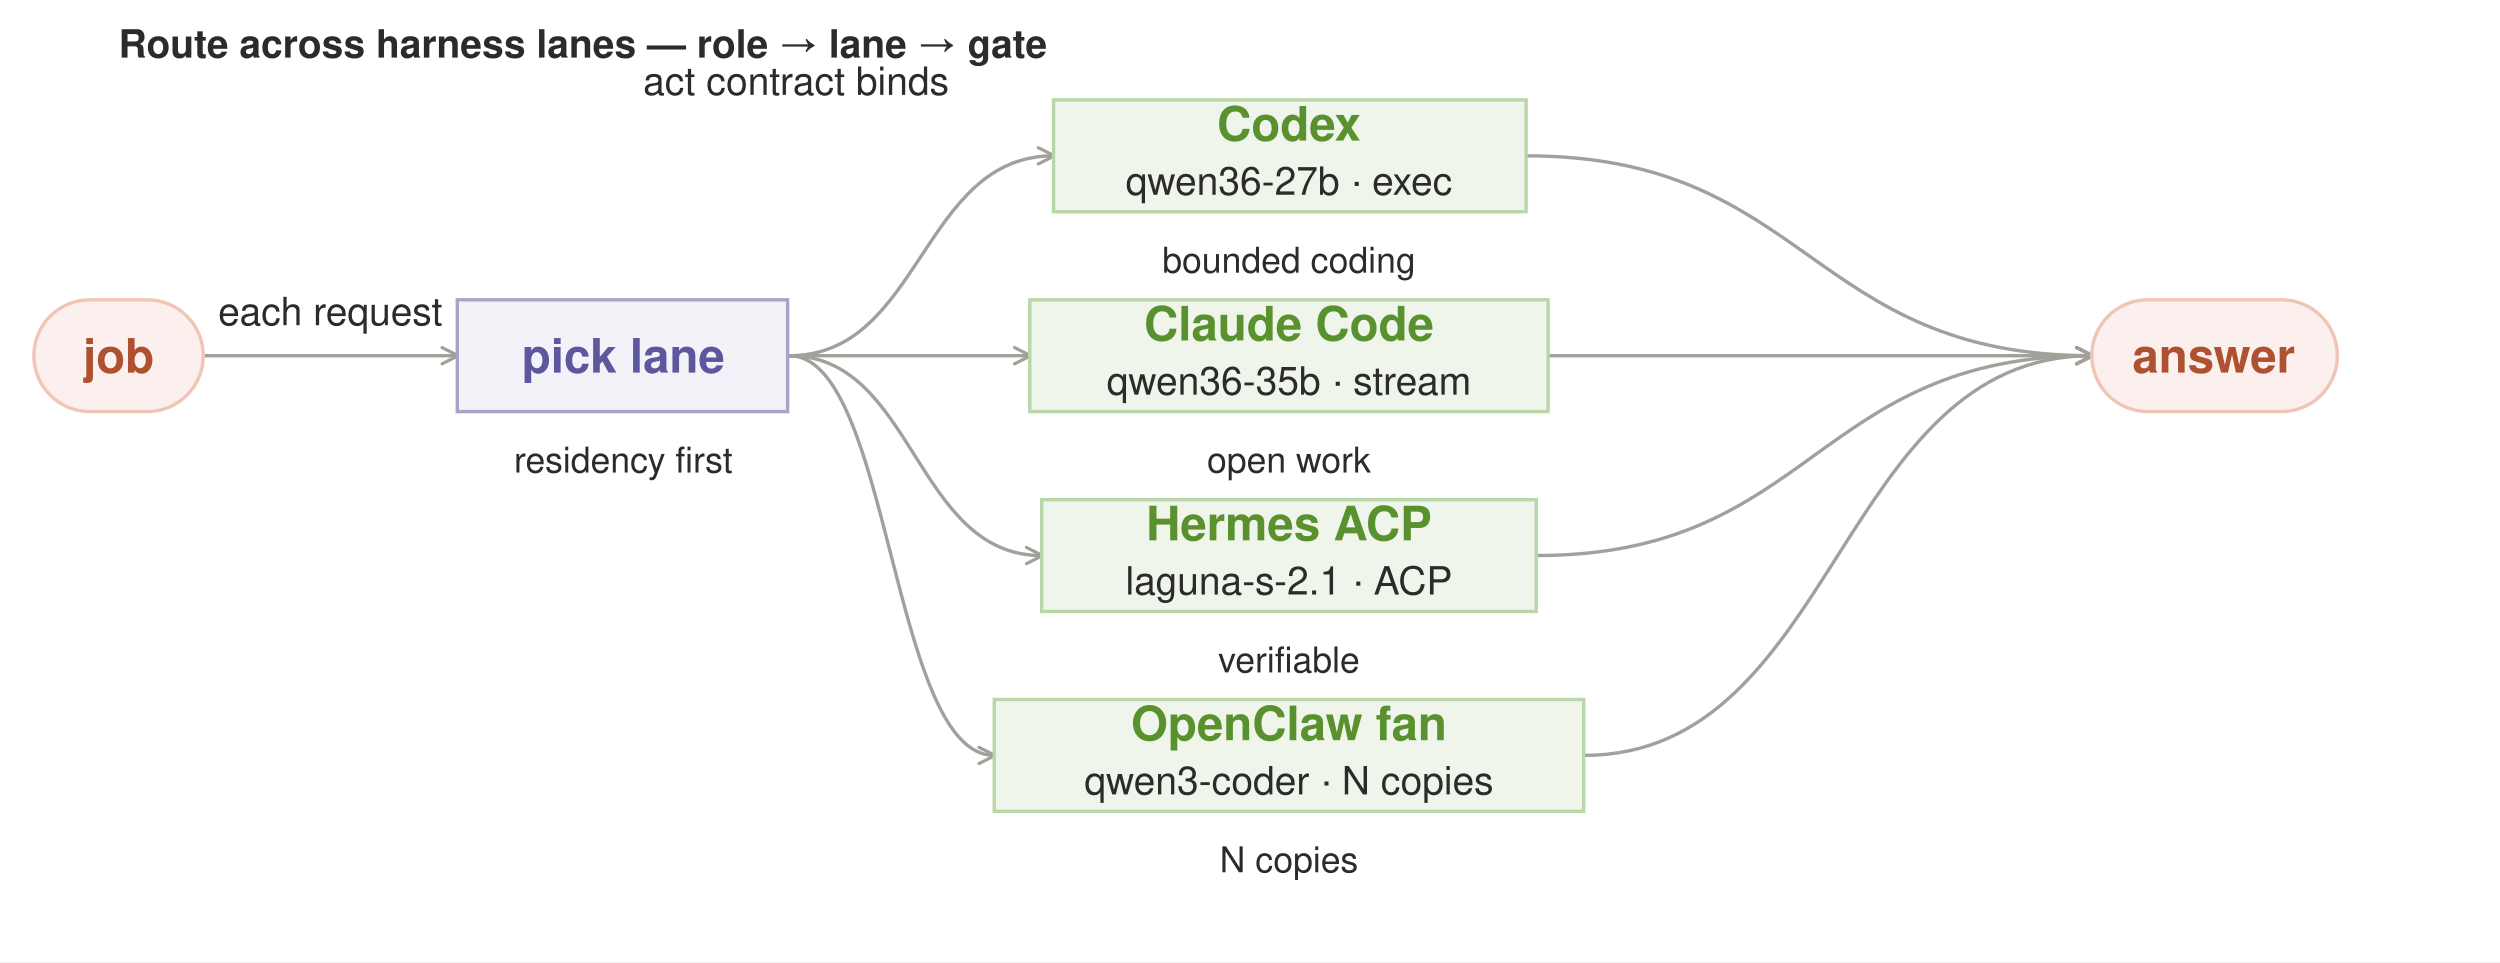
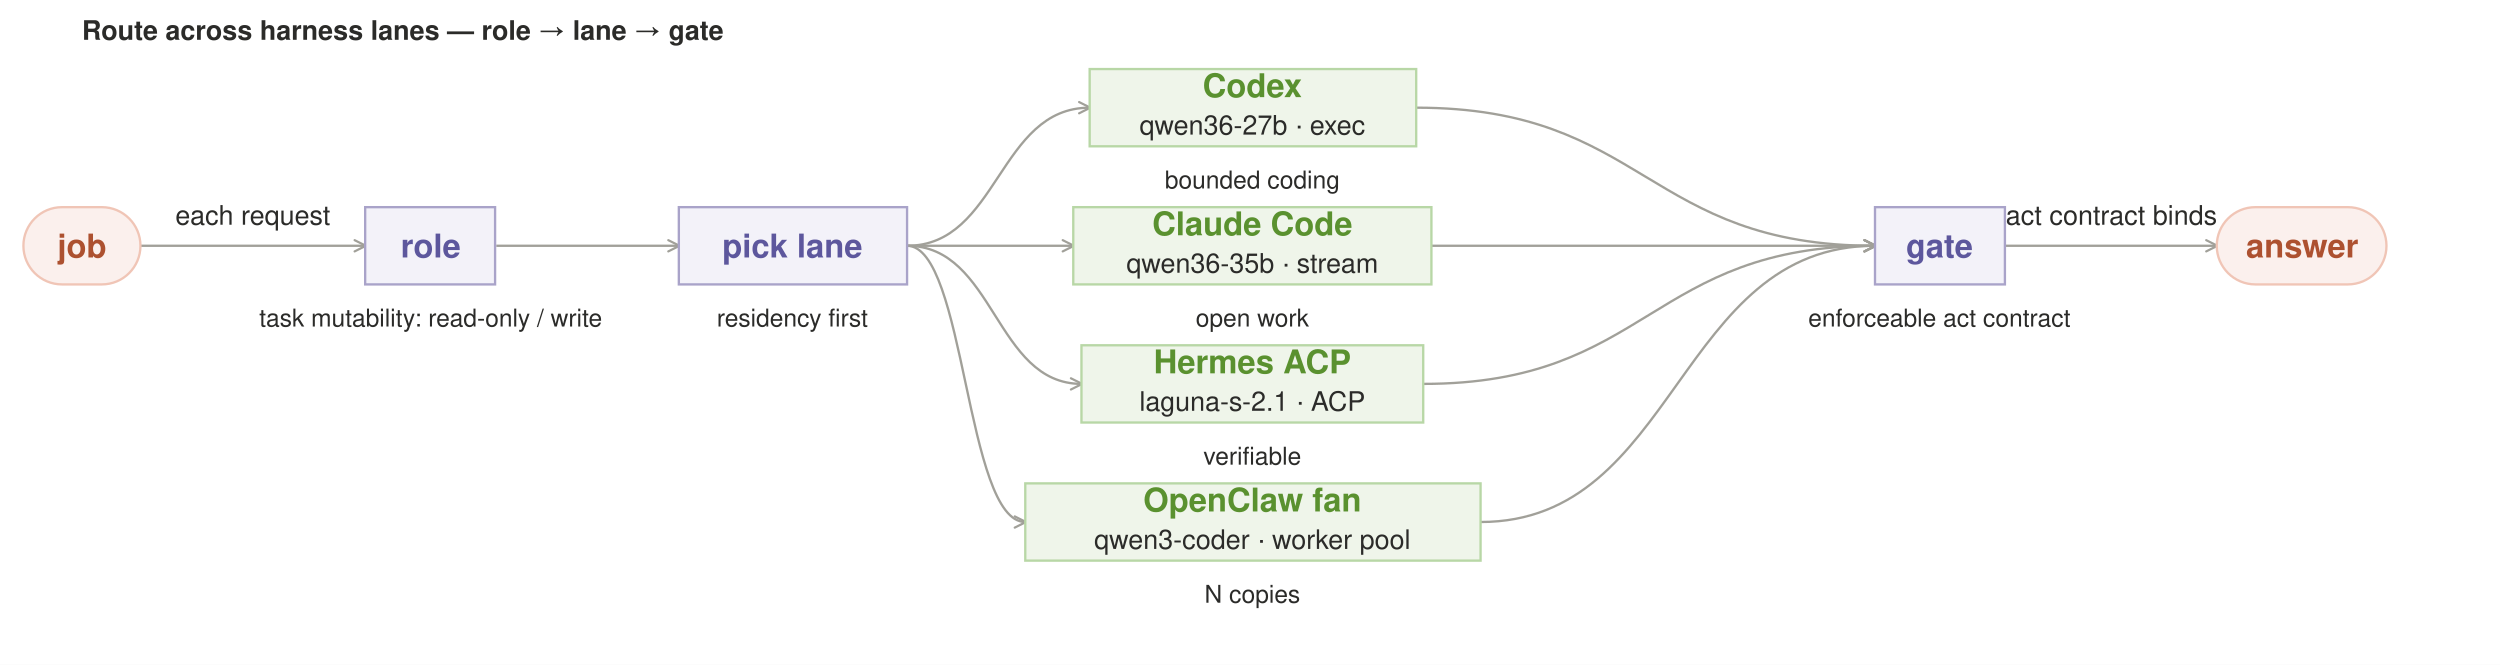
- <svg xmlns="http://www.w3.org/2000/svg" viewBox="0 0 1476 568" font-family="Avenir Next, Nunito, Segoe UI, Helvetica, Arial, sans-serif">
+ <svg xmlns="http://www.w3.org/2000/svg" viewBox="0 0 2136 568" font-family="Avenir Next, Nunito, Segoe UI, Helvetica, Arial, sans-serif">
  <defs>
    <marker id="ha" markerWidth="13.3" markerHeight="13.3" refX="11" refY="7.0" orient="auto" markerUnits="userSpaceOnUse">
      <path d="M2 2.2 L11.5 7.0 L2 11.8" fill="none" stroke="#a1a099" stroke-width="1.9" stroke-linecap="round" stroke-linejoin="round" />
    </marker>
    <marker id="Ha" markerWidth="18.1" markerHeight="18.1" refX="15" refY="9.5" orient="auto" markerUnits="userSpaceOnUse">
      <path d="M2 3.0 L15.6 9.5 L2 16.0" fill="none" stroke="#a1a099" stroke-width="3.0" stroke-linecap="round" stroke-linejoin="round" />
    </marker>
    <marker id="hg" markerWidth="13.3" markerHeight="13.3" refX="11" refY="7.0" orient="auto" markerUnits="userSpaceOnUse">
      <path d="M2 2.2 L11.5 7.0 L2 11.8" fill="none" stroke="#5a912f" stroke-width="1.9" stroke-linecap="round" stroke-linejoin="round" />
    </marker>
    <marker id="Hg" markerWidth="18.1" markerHeight="18.1" refX="15" refY="9.5" orient="auto" markerUnits="userSpaceOnUse">
      <path d="M2 3.0 L15.6 9.5 L2 16.0" fill="none" stroke="#5a912f" stroke-width="3.0" stroke-linecap="round" stroke-linejoin="round" />
    </marker>
    <marker id="hp" markerWidth="13.3" markerHeight="13.3" refX="11" refY="7.0" orient="auto" markerUnits="userSpaceOnUse">
      <path d="M2 2.2 L11.5 7.0 L2 11.8" fill="none" stroke="#5d579d" stroke-width="1.9" stroke-linecap="round" stroke-linejoin="round" />
    </marker>
    <marker id="Hp" markerWidth="18.1" markerHeight="18.1" refX="15" refY="9.5" orient="auto" markerUnits="userSpaceOnUse">
      <path d="M2 3.0 L15.6 9.5 L2 16.0" fill="none" stroke="#5d579d" stroke-width="3.0" stroke-linecap="round" stroke-linejoin="round" />
    </marker>
    <marker id="hc" markerWidth="13.3" markerHeight="13.3" refX="11" refY="7.0" orient="auto" markerUnits="userSpaceOnUse">
      <path d="M2 2.2 L11.5 7.0 L2 11.8" fill="none" stroke="#ad5130" stroke-width="1.9" stroke-linecap="round" stroke-linejoin="round" />
    </marker>
    <marker id="Hc" markerWidth="18.1" markerHeight="18.1" refX="15" refY="9.5" orient="auto" markerUnits="userSpaceOnUse">
      <path d="M2 3.0 L15.6 9.5 L2 16.0" fill="none" stroke="#ad5130" stroke-width="3.0" stroke-linecap="round" stroke-linejoin="round" />
    </marker>
    <marker id="hk" markerWidth="13.3" markerHeight="13.3" refX="11" refY="7.0" orient="auto" markerUnits="userSpaceOnUse">
      <path d="M2 2.2 L11.5 7.0 L2 11.8" fill="none" stroke="#2b2b29" stroke-width="1.9" stroke-linecap="round" stroke-linejoin="round" />
    </marker>
    <marker id="Hk" markerWidth="18.1" markerHeight="18.1" refX="15" refY="9.5" orient="auto" markerUnits="userSpaceOnUse">
      <path d="M2 3.0 L15.6 9.5 L2 16.0" fill="none" stroke="#2b2b29" stroke-width="3.0" stroke-linecap="round" stroke-linejoin="round" />
    </marker>
  </defs>
-   <rect width="1476" height="568" fill="#fff" />
+   <rect width="2136" height="568" fill="#fff" />
  <text x="70" y="34" text-anchor="start" fill="#2b2b29" font-size="23" font-weight="700">Route across harness lanes — role → lane → gate</text>
-   <text x="195" y="192" text-anchor="middle" fill="#2b2b29" font-size="23">each request</text>
-   <text x="470" y="56" text-anchor="middle" fill="#2b2b29" font-size="23">act contract binds</text>
-   <path d="M 120 210 C 195 210, 195 210, 270 210" fill="none" stroke="#a1a099" stroke-width="2" marker-end="url(#ha)" />
-   <path d="M 466 210 C 544 210, 544 92, 622 92" fill="none" stroke="#a1a099" stroke-width="2" marker-end="url(#ha)" />
-   <path d="M 466 210 C 537 210, 537 210, 608 210" fill="none" stroke="#a1a099" stroke-width="2" marker-end="url(#ha)" />
-   <path d="M 466 210 C 540 210, 540 328, 615 328" fill="none" stroke="#a1a099" stroke-width="2" marker-end="url(#ha)" />
-   <path d="M 466 210 C 526 210, 526 446, 587 446" fill="none" stroke="#a1a099" stroke-width="2" marker-end="url(#ha)" />
-   <path d="M 901 92 C 1068 92, 1068 210, 1235 210" fill="none" stroke="#a1a099" stroke-width="2" marker-end="url(#ha)" />
-   <path d="M 914 210 C 1074 210, 1074 210, 1235 210" fill="none" stroke="#a1a099" stroke-width="2" marker-end="url(#ha)" />
-   <path d="M 907 328 C 1071 328, 1071 210, 1235 210" fill="none" stroke="#a1a099" stroke-width="2" marker-end="url(#ha)" />
-   <path d="M 935 446 C 1085 446, 1085 210, 1235 210" fill="none" stroke="#a1a099" stroke-width="2" marker-end="url(#ha)" />
+   <text x="216" y="192" text-anchor="middle" fill="#2b2b29" font-size="23">each request</text>
+   <text x="1804" y="192" text-anchor="middle" fill="#2b2b29" font-size="23">act contract binds</text>
+   <path d="M 120 210 C 216 210, 216 210, 312 210" fill="none" stroke="#a1a099" stroke-width="2" marker-end="url(#ha)" />
+   <path d="M 424 210 C 502 210, 502 210, 580 210" fill="none" stroke="#a1a099" stroke-width="2" marker-end="url(#ha)" />
+   <path d="M 775 210 C 853 210, 853 92, 931 92" fill="none" stroke="#a1a099" stroke-width="2" marker-end="url(#ha)" />
+   <path d="M 775 210 C 846 210, 846 210, 917 210" fill="none" stroke="#a1a099" stroke-width="2" marker-end="url(#ha)" />
+   <path d="M 775 210 C 850 210, 850 328, 924 328" fill="none" stroke="#a1a099" stroke-width="2" marker-end="url(#ha)" />
+   <path d="M 775 210 C 825 210, 825 446, 876 446" fill="none" stroke="#a1a099" stroke-width="2" marker-end="url(#ha)" />
+   <path d="M 1210 92 C 1406 92, 1406 210, 1602 210" fill="none" stroke="#a1a099" stroke-width="2" marker-end="url(#ha)" />
+   <path d="M 1223 210 C 1413 210, 1413 210, 1602 210" fill="none" stroke="#a1a099" stroke-width="2" marker-end="url(#ha)" />
+   <path d="M 1216 328 C 1409 328, 1409 210, 1602 210" fill="none" stroke="#a1a099" stroke-width="2" marker-end="url(#ha)" />
+   <path d="M 1265 446 C 1433 446, 1433 210, 1602 210" fill="none" stroke="#a1a099" stroke-width="2" marker-end="url(#ha)" />
+   <path d="M 1713 210 C 1804 210, 1804 210, 1894 210" fill="none" stroke="#a1a099" stroke-width="2" marker-end="url(#ha)" />
  <rect x="20" y="177" width="100" height="66" rx="33" fill="#fbf0ed" stroke="#f0c5b6" stroke-width="2" />
  <text x="70" y="220" text-anchor="middle" fill="#ad5130" font-size="28" font-weight="600">job</text>
-   <rect x="270" y="177" width="195" height="66" rx="0" fill="#f3f2f9" stroke="#a9a3c9" stroke-width="2" />
-   <text x="368" y="220" text-anchor="middle" fill="#5d579d" font-size="28" font-weight="600">pick lane</text>
-   <text x="368" y="279" text-anchor="middle" fill="#2b2b29" font-size="21">residency first</text>
-   <rect x="622" y="59" width="279" height="66" rx="0" fill="#eff5ea" stroke="#b8d7a6" stroke-width="2" />
-   <text x="761" y="83" text-anchor="middle" fill="#5a912f" font-size="28" font-weight="600">Codex</text>
-   <text x="761" y="115" text-anchor="middle" fill="#2b2b29" font-size="23">qwen36-27b · exec</text>
-   <text x="761" y="161" text-anchor="middle" fill="#2b2b29" font-size="21">bounded coding</text>
-   <rect x="608" y="177" width="306" height="66" rx="0" fill="#eff5ea" stroke="#b8d7a6" stroke-width="2" />
-   <text x="761" y="201" text-anchor="middle" fill="#5a912f" font-size="28" font-weight="600">Claude Code</text>
-   <text x="761" y="233" text-anchor="middle" fill="#2b2b29" font-size="23">qwen36-35b · stream</text>
-   <text x="761" y="279" text-anchor="middle" fill="#2b2b29" font-size="21">open work</text>
-   <rect x="615" y="295" width="292" height="66" rx="0" fill="#eff5ea" stroke="#b8d7a6" stroke-width="2" />
-   <text x="761" y="319" text-anchor="middle" fill="#5a912f" font-size="28" font-weight="600">Hermes ACP</text>
-   <text x="761" y="351" text-anchor="middle" fill="#2b2b29" font-size="23">laguna-s-2.1 · ACP</text>
-   <text x="761" y="397" text-anchor="middle" fill="#2b2b29" font-size="21">verifiable</text>
-   <rect x="587" y="413" width="348" height="66" rx="0" fill="#eff5ea" stroke="#b8d7a6" stroke-width="2" />
-   <text x="761" y="437" text-anchor="middle" fill="#5a912f" font-size="28" font-weight="600">OpenClaw fan</text>
-   <text x="761" y="469" text-anchor="middle" fill="#2b2b29" font-size="23">qwen3-coder · N copies</text>
-   <text x="761" y="515" text-anchor="middle" fill="#2b2b29" font-size="21">N copies</text>
-   <rect x="1235" y="177" width="145" height="66" rx="33" fill="#fbf0ed" stroke="#f0c5b6" stroke-width="2" />
-   <text x="1307" y="220" text-anchor="middle" fill="#ad5130" font-size="28" font-weight="600">answer</text>
+   <rect x="312" y="177" width="111" height="66" rx="0" fill="#f3f2f9" stroke="#a9a3c9" stroke-width="2" />
+   <text x="368" y="220" text-anchor="middle" fill="#5d579d" font-size="28" font-weight="600">role</text>
+   <text x="368" y="279" text-anchor="middle" fill="#2b2b29" font-size="21">task mutability: read-only / write</text>
+   <rect x="580" y="177" width="195" height="66" rx="0" fill="#f3f2f9" stroke="#a9a3c9" stroke-width="2" />
+   <text x="677" y="220" text-anchor="middle" fill="#5d579d" font-size="28" font-weight="600">pick lane</text>
+   <text x="677" y="279" text-anchor="middle" fill="#2b2b29" font-size="21">residency first</text>
+   <rect x="931" y="59" width="279" height="66" rx="0" fill="#eff5ea" stroke="#b8d7a6" stroke-width="2" />
+   <text x="1070" y="83" text-anchor="middle" fill="#5a912f" font-size="28" font-weight="600">Codex</text>
+   <text x="1070" y="115" text-anchor="middle" fill="#2b2b29" font-size="23">qwen36-27b · exec</text>
+   <text x="1070" y="161" text-anchor="middle" fill="#2b2b29" font-size="21">bounded coding</text>
+   <rect x="917" y="177" width="306" height="66" rx="0" fill="#eff5ea" stroke="#b8d7a6" stroke-width="2" />
+   <text x="1070" y="201" text-anchor="middle" fill="#5a912f" font-size="28" font-weight="600">Claude Code</text>
+   <text x="1070" y="233" text-anchor="middle" fill="#2b2b29" font-size="23">qwen36-35b · stream</text>
+   <text x="1070" y="279" text-anchor="middle" fill="#2b2b29" font-size="21">open work</text>
+   <rect x="924" y="295" width="292" height="66" rx="0" fill="#eff5ea" stroke="#b8d7a6" stroke-width="2" />
+   <text x="1070" y="319" text-anchor="middle" fill="#5a912f" font-size="28" font-weight="600">Hermes ACP</text>
+   <text x="1070" y="351" text-anchor="middle" fill="#2b2b29" font-size="23">laguna-s-2.1 · ACP</text>
+   <text x="1070" y="397" text-anchor="middle" fill="#2b2b29" font-size="21">verifiable</text>
+   <rect x="876" y="413" width="389" height="66" rx="0" fill="#eff5ea" stroke="#b8d7a6" stroke-width="2" />
+   <text x="1070" y="437" text-anchor="middle" fill="#5a912f" font-size="28" font-weight="600">OpenClaw fan</text>
+   <text x="1070" y="469" text-anchor="middle" fill="#2b2b29" font-size="23">qwen3-coder · worker pool</text>
+   <text x="1070" y="515" text-anchor="middle" fill="#2b2b29" font-size="21">N copies</text>
+   <rect x="1602" y="177" width="111" height="66" rx="0" fill="#f3f2f9" stroke="#a9a3c9" stroke-width="2" />
+   <text x="1657" y="220" text-anchor="middle" fill="#5d579d" font-size="28" font-weight="600">gate</text>
+   <text x="1657" y="279" text-anchor="middle" fill="#2b2b29" font-size="21">enforceable act contract</text>
+   <rect x="1894" y="177" width="145" height="66" rx="33" fill="#fbf0ed" stroke="#f0c5b6" stroke-width="2" />
+   <text x="1967" y="220" text-anchor="middle" fill="#ad5130" font-size="28" font-weight="600">answer</text>
</svg>
